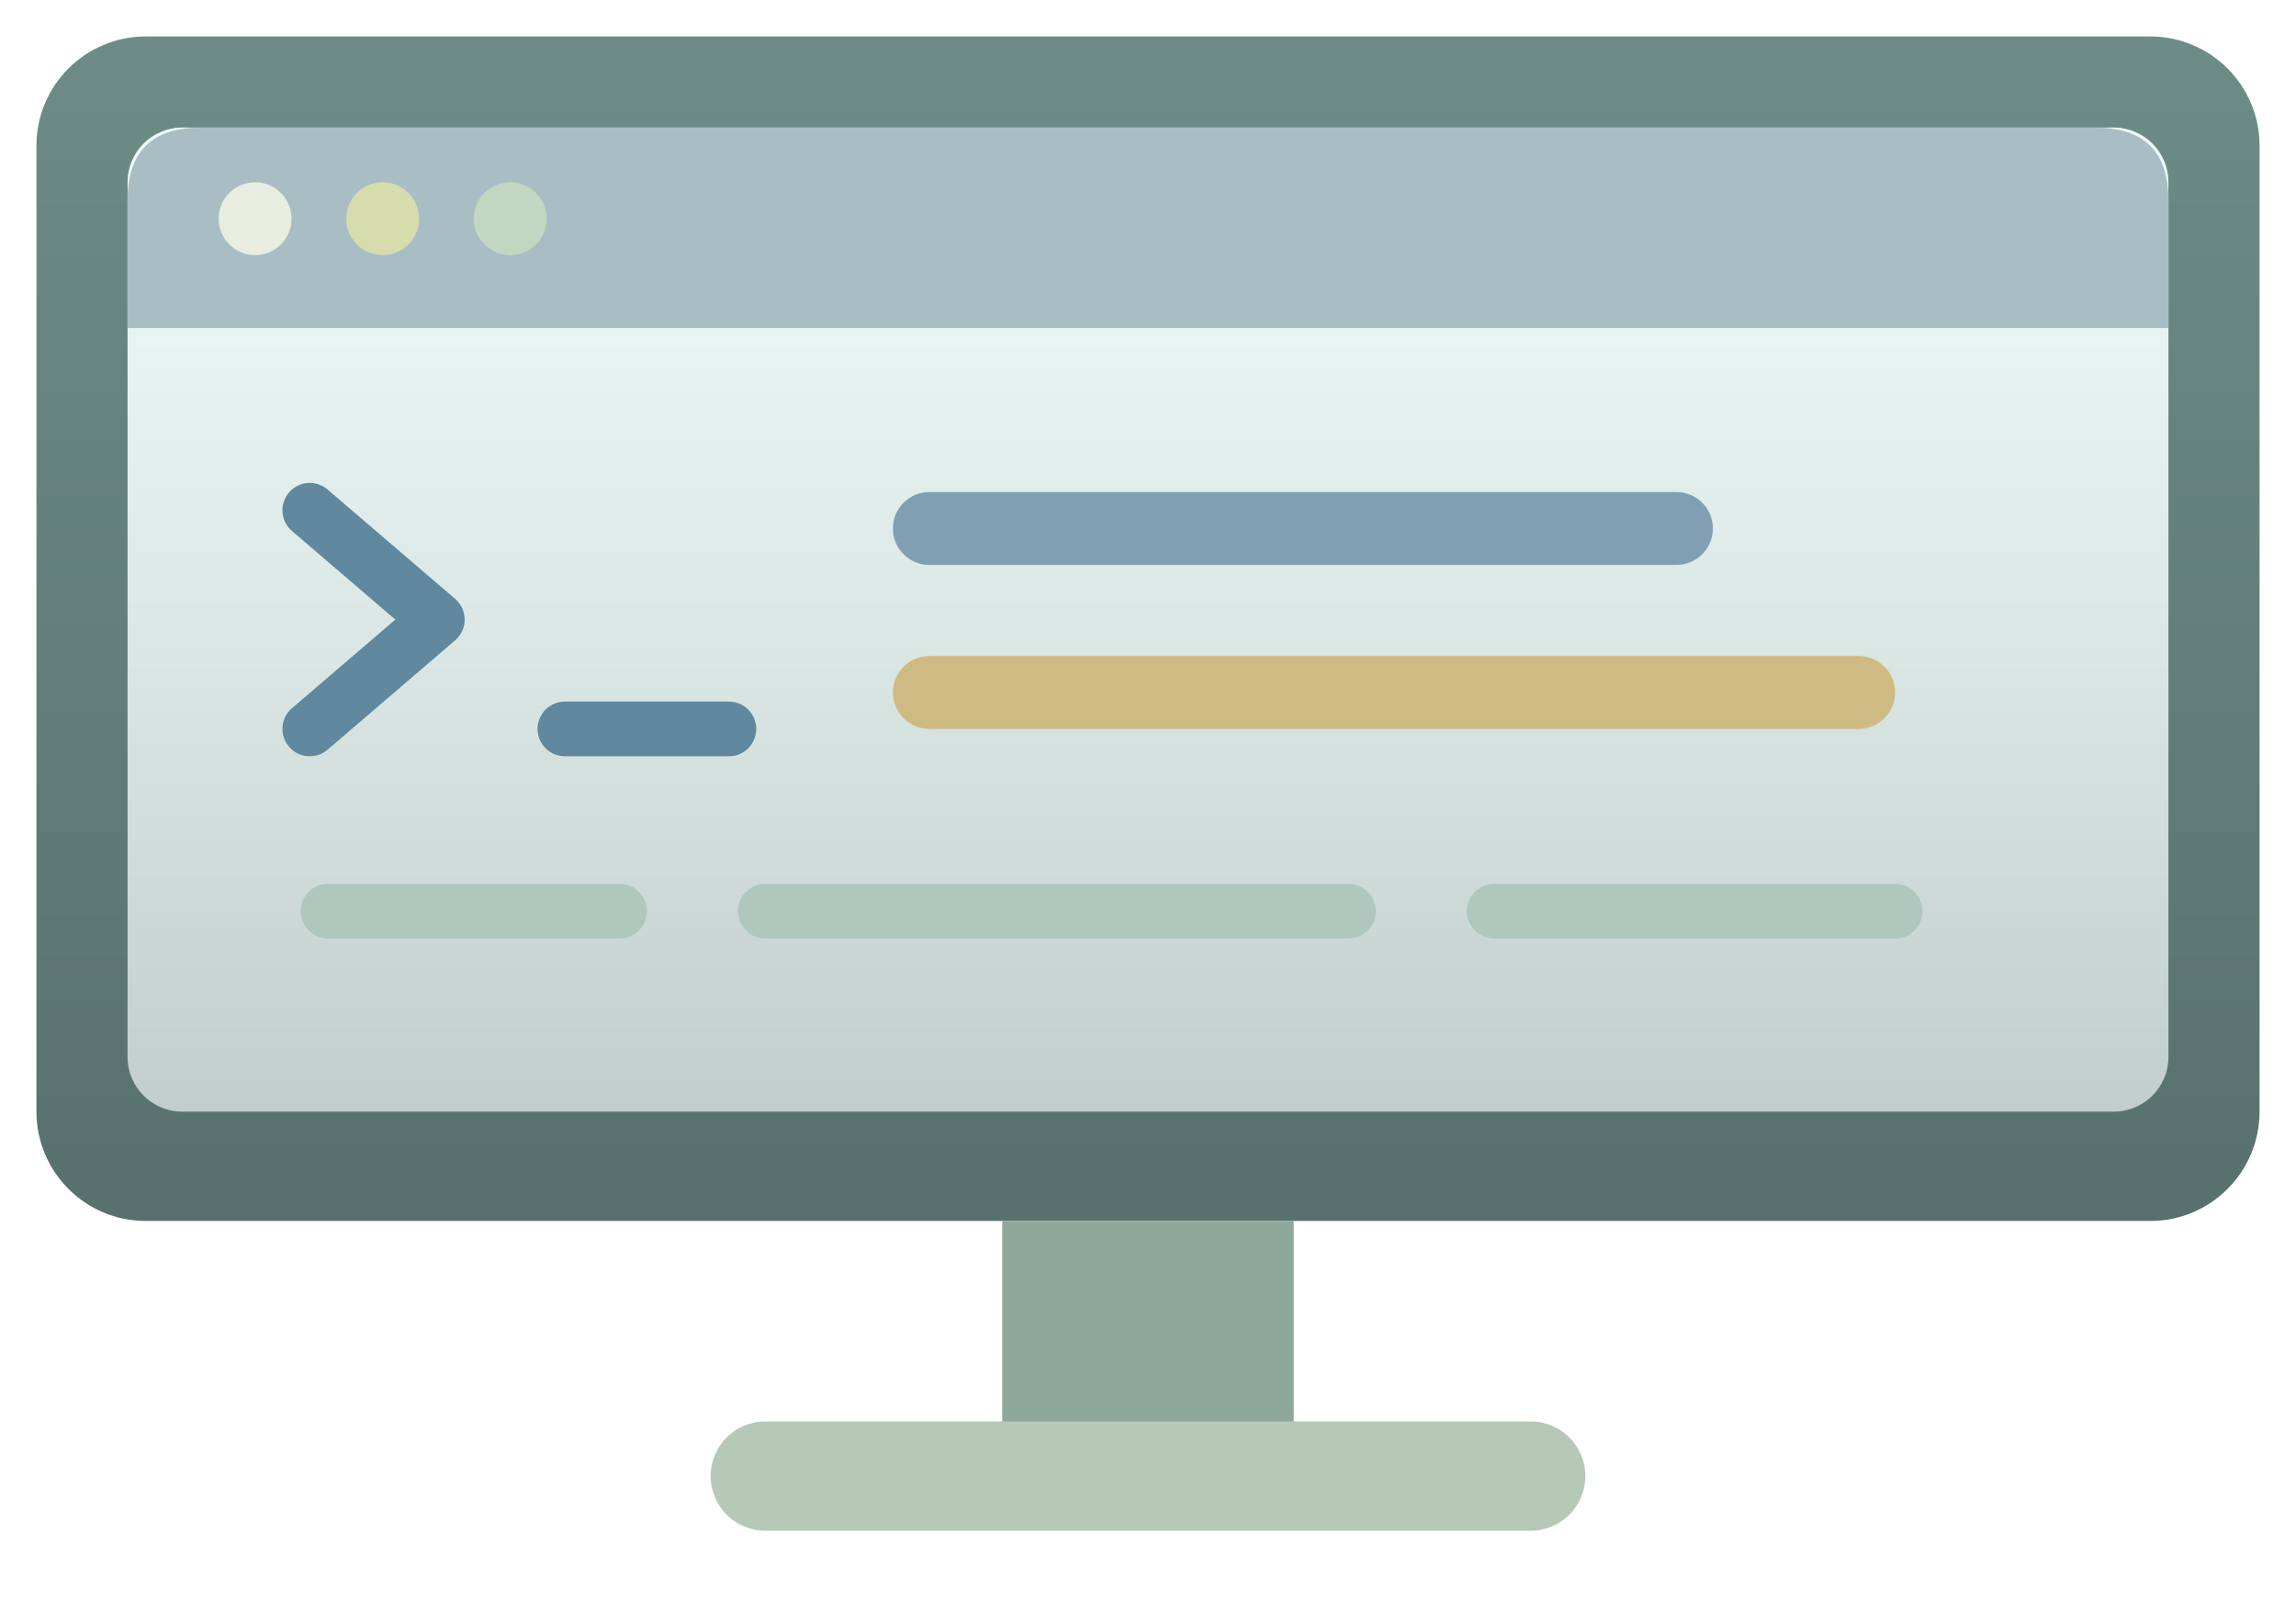
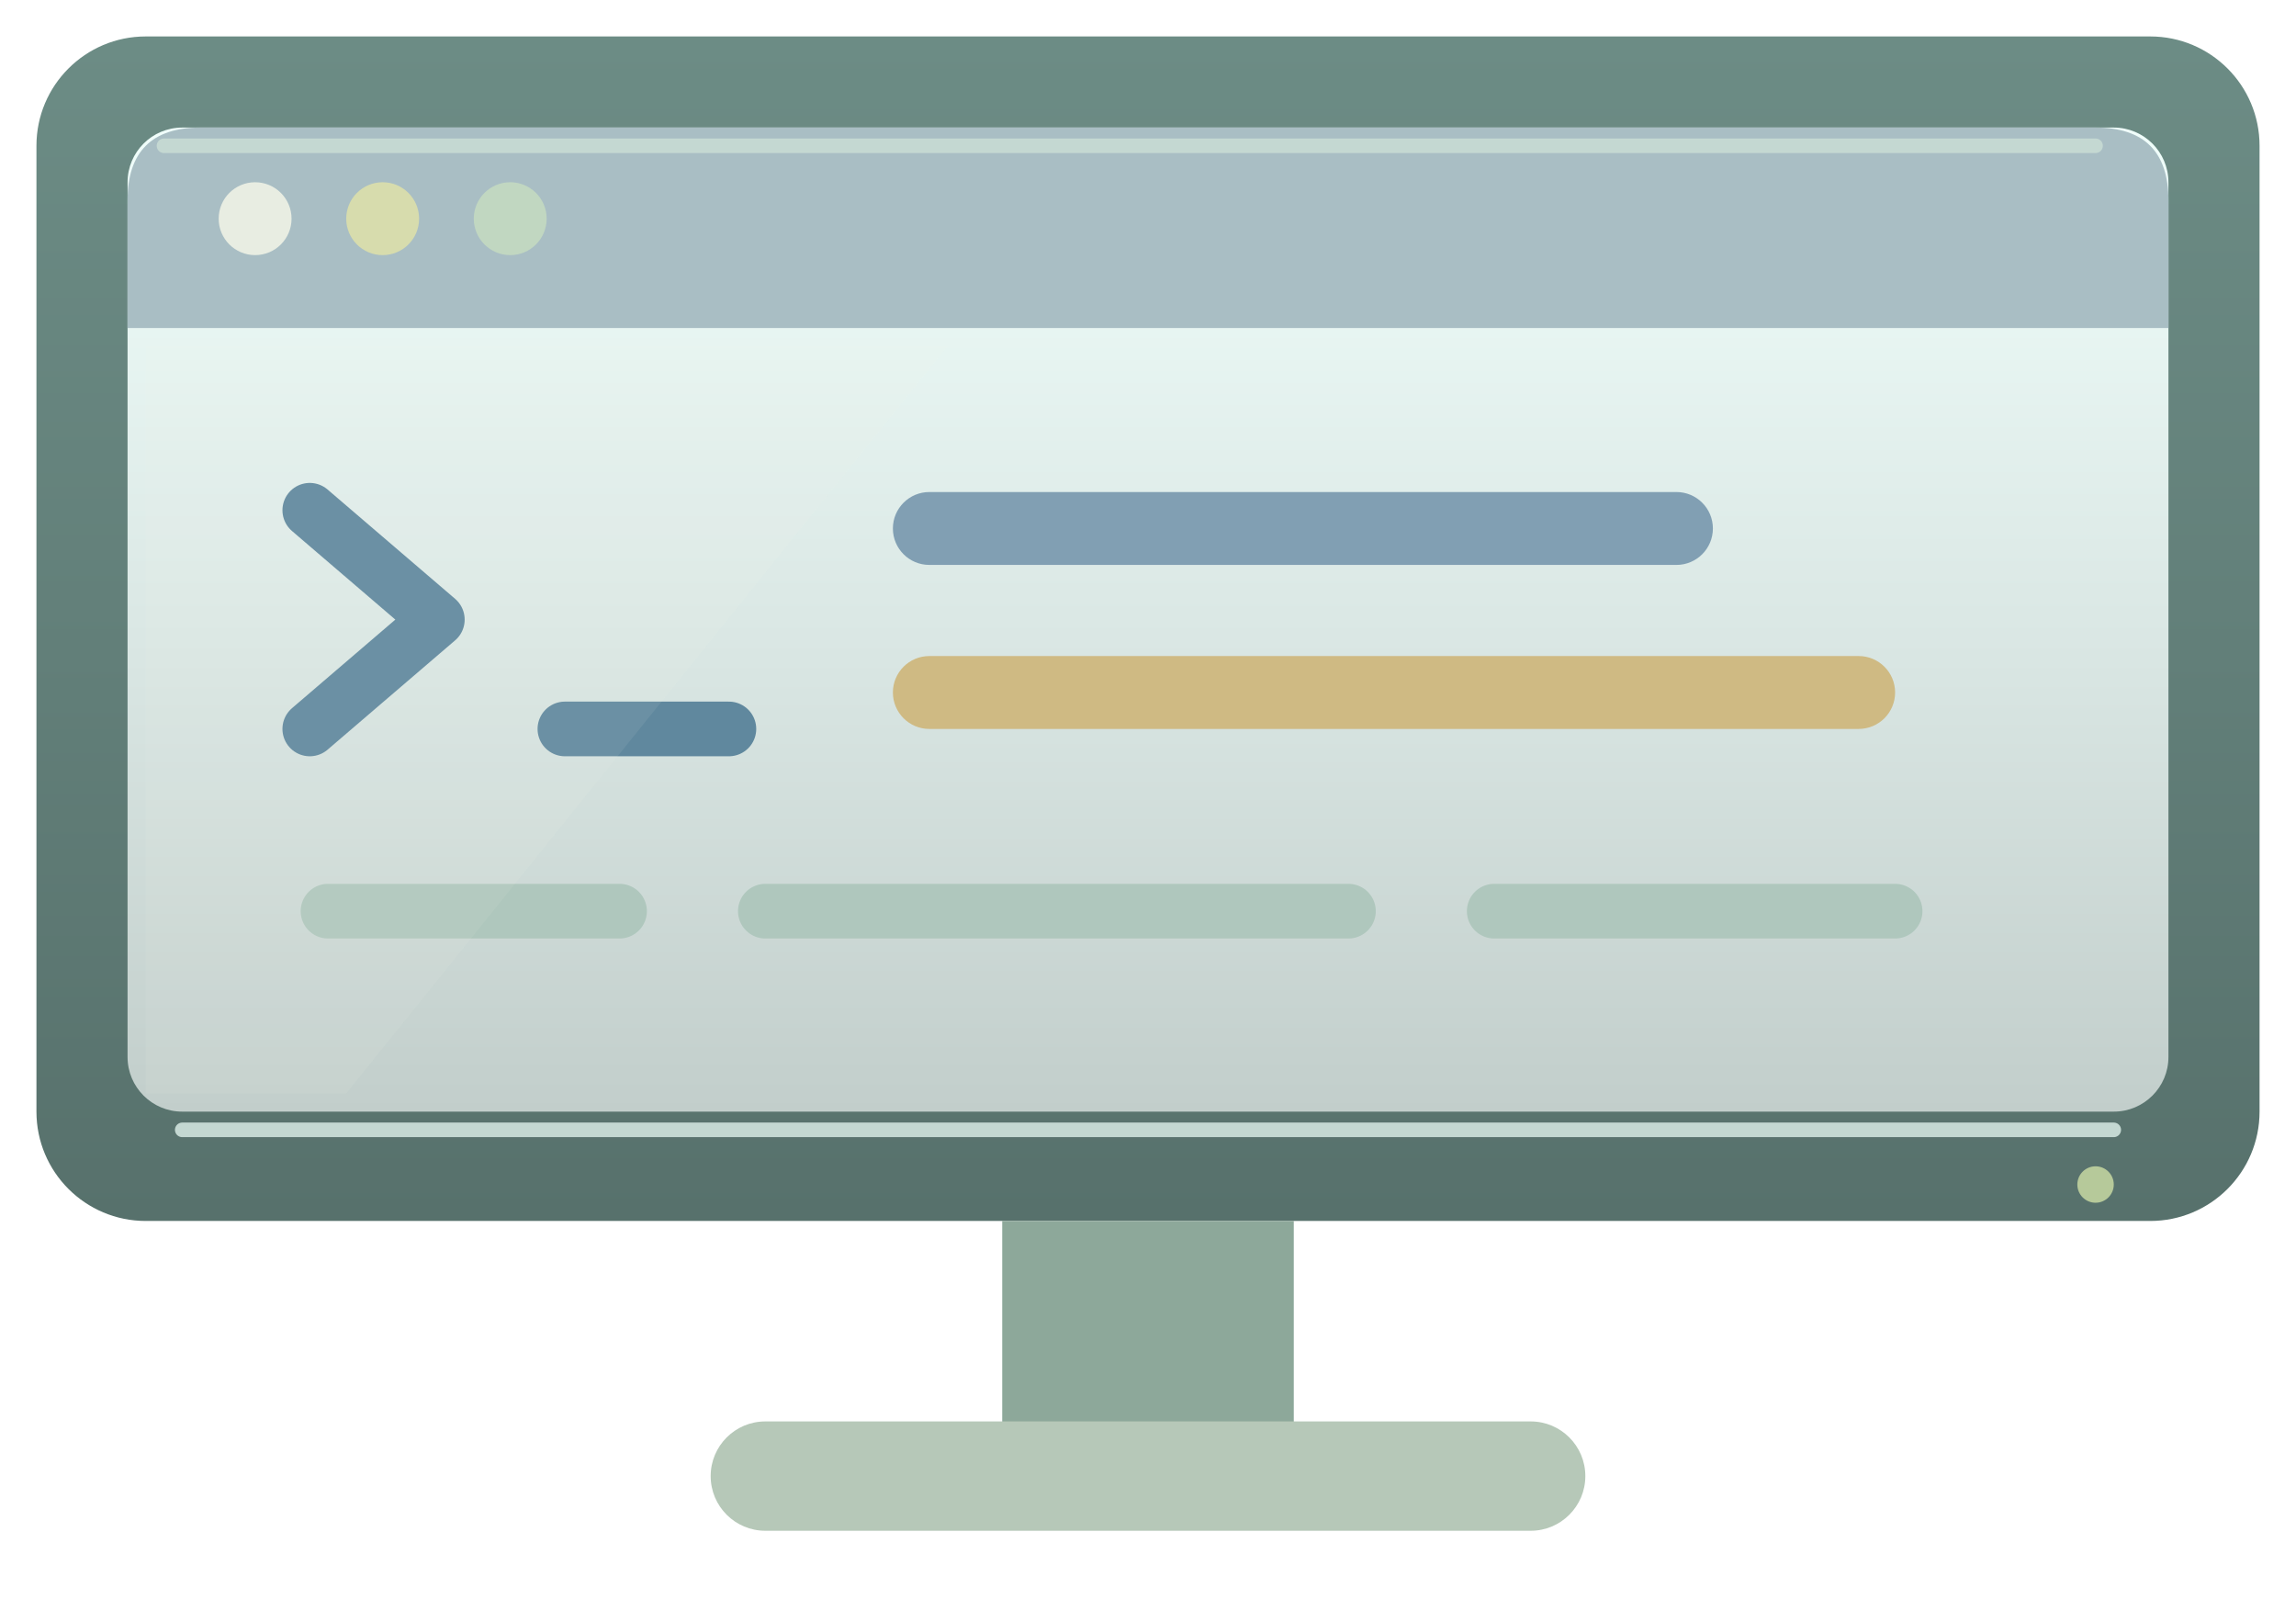
<svg xmlns="http://www.w3.org/2000/svg" width="126" height="89" viewBox="0 0 126 89">
  <defs>
    <linearGradient id="material0" x1="0" y1="0" x2="0" y2="1">
      <stop offset="0" stop-color="#6c8c85" />
      <stop offset=".52" stop-color="#627f79" />
      <stop offset="1" stop-color="#57716c" />
    </linearGradient>
    <linearGradient id="material1" x1="0" y1="0" x2="0" y2="1">
      <stop offset="0" stop-color="#f0fefb" />
      <stop offset=".52" stop-color="#dae7e4" />
      <stop offset="1" stop-color="#c2cecb" />
    </linearGradient>
  </defs>
  <rect x="2" y="2" width="122" height="65" rx="6" fill="url(#material0)" />
  <rect x="7" y="7" width="112" height="54" rx="3" fill="url(#material1)" />
  <path d="M7 11Q7 7 11 7H115Q119 7 119 11V18H7Z" fill="#a9bec4" />
  <circle cx="14" cy="12" r="2" fill="#e8ede2" />
  <circle cx="21" cy="12" r="2" fill="#d7dcad" />
  <circle cx="28" cy="12" r="2" fill="#c1d7c1" />
  <path d="M17 28L24 34L17 40M31 40H40" fill="none" stroke="#60889e" stroke-width="3" stroke-linecap="round" stroke-linejoin="round" />
  <rect x="49" y="27" width="45" height="4" rx="2" fill="#819fb3" />
  <rect x="49" y="36" width="55" height="4" rx="2" fill="#cfba83" />
  <path d="M18 50H34M42 50H74M82 50H104" fill="none" stroke="#afc7bd" stroke-width="3" stroke-linecap="round" />
  <rect x="55" y="67" width="16" height="12" fill="#8da89a" />
  <rect x="39" y="78" width="48" height="6" rx="3" fill="#b6c8b8" />
+   <path d="M9 8 H115 M10 62 H116" fill="none" stroke="#c4d8d2" stroke-width="0.8" stroke-linecap="round" stroke-linejoin="round" />
+   <path d="M8 19 L52 19 L19 60 H8Z" fill="#f3f8e7" opacity=".08" />
+   <ellipse cx="115" cy="65" rx="1" ry="1" fill="#b6c99a" />
</svg>
